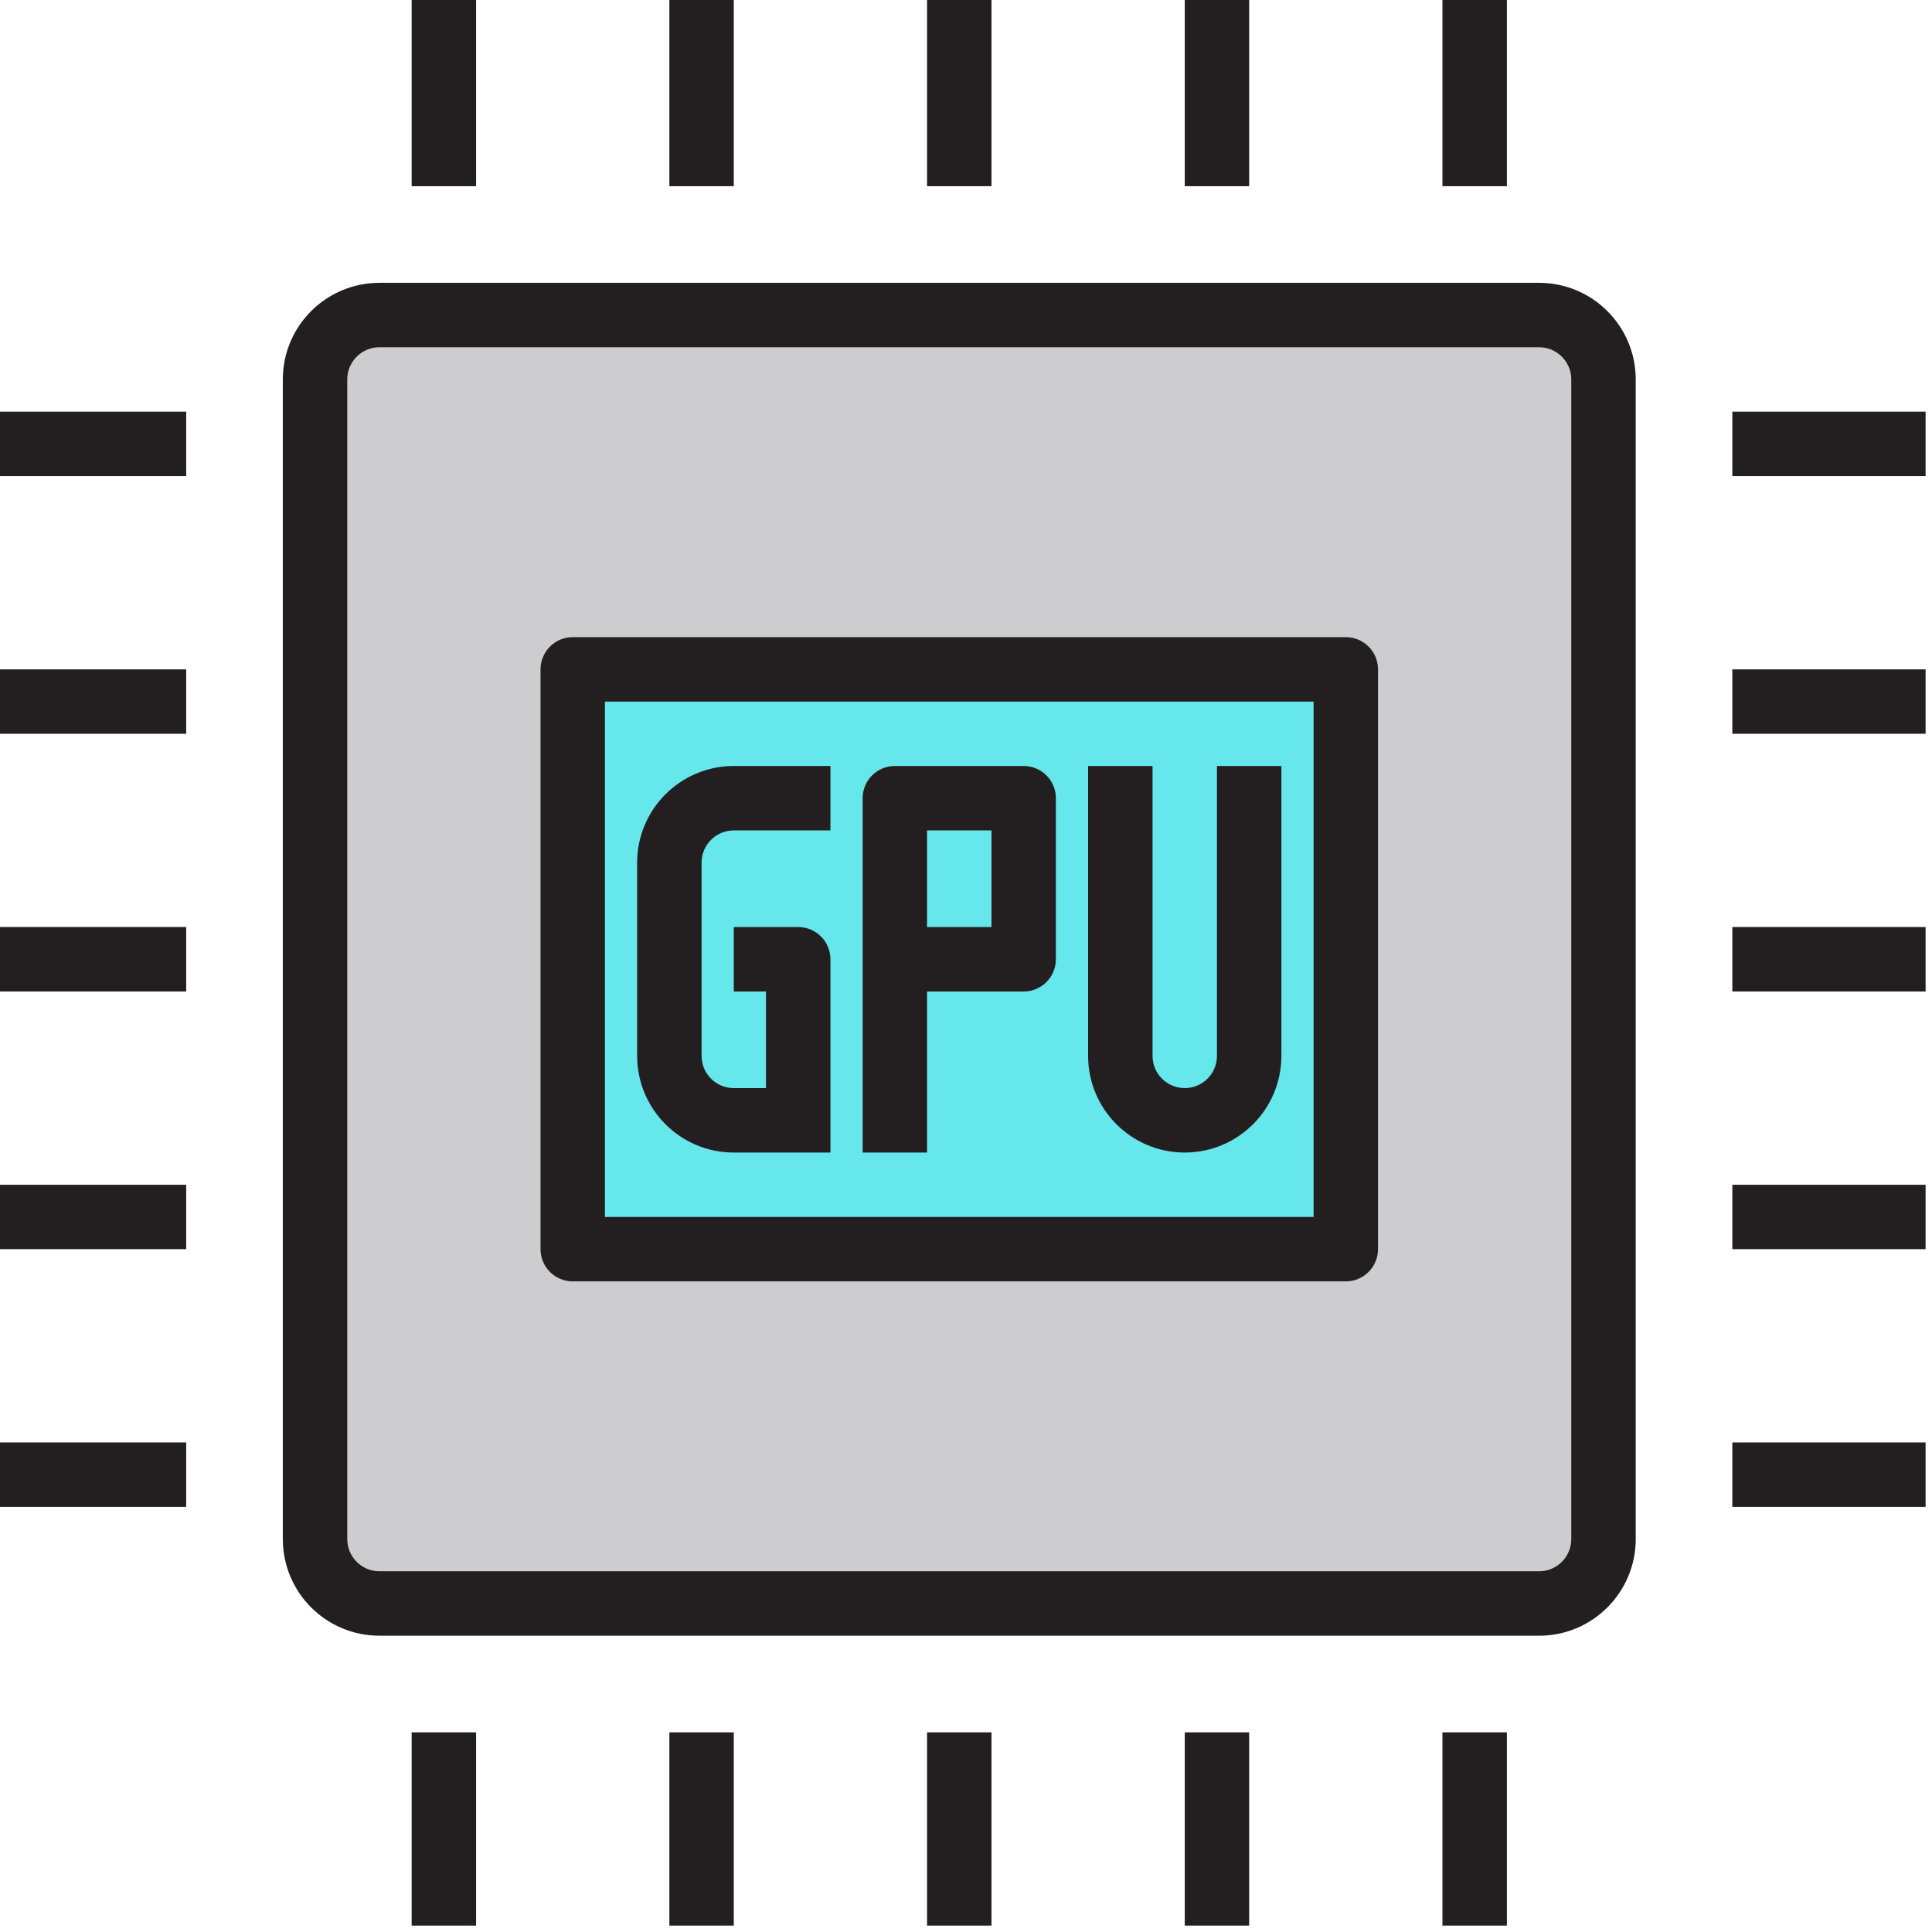
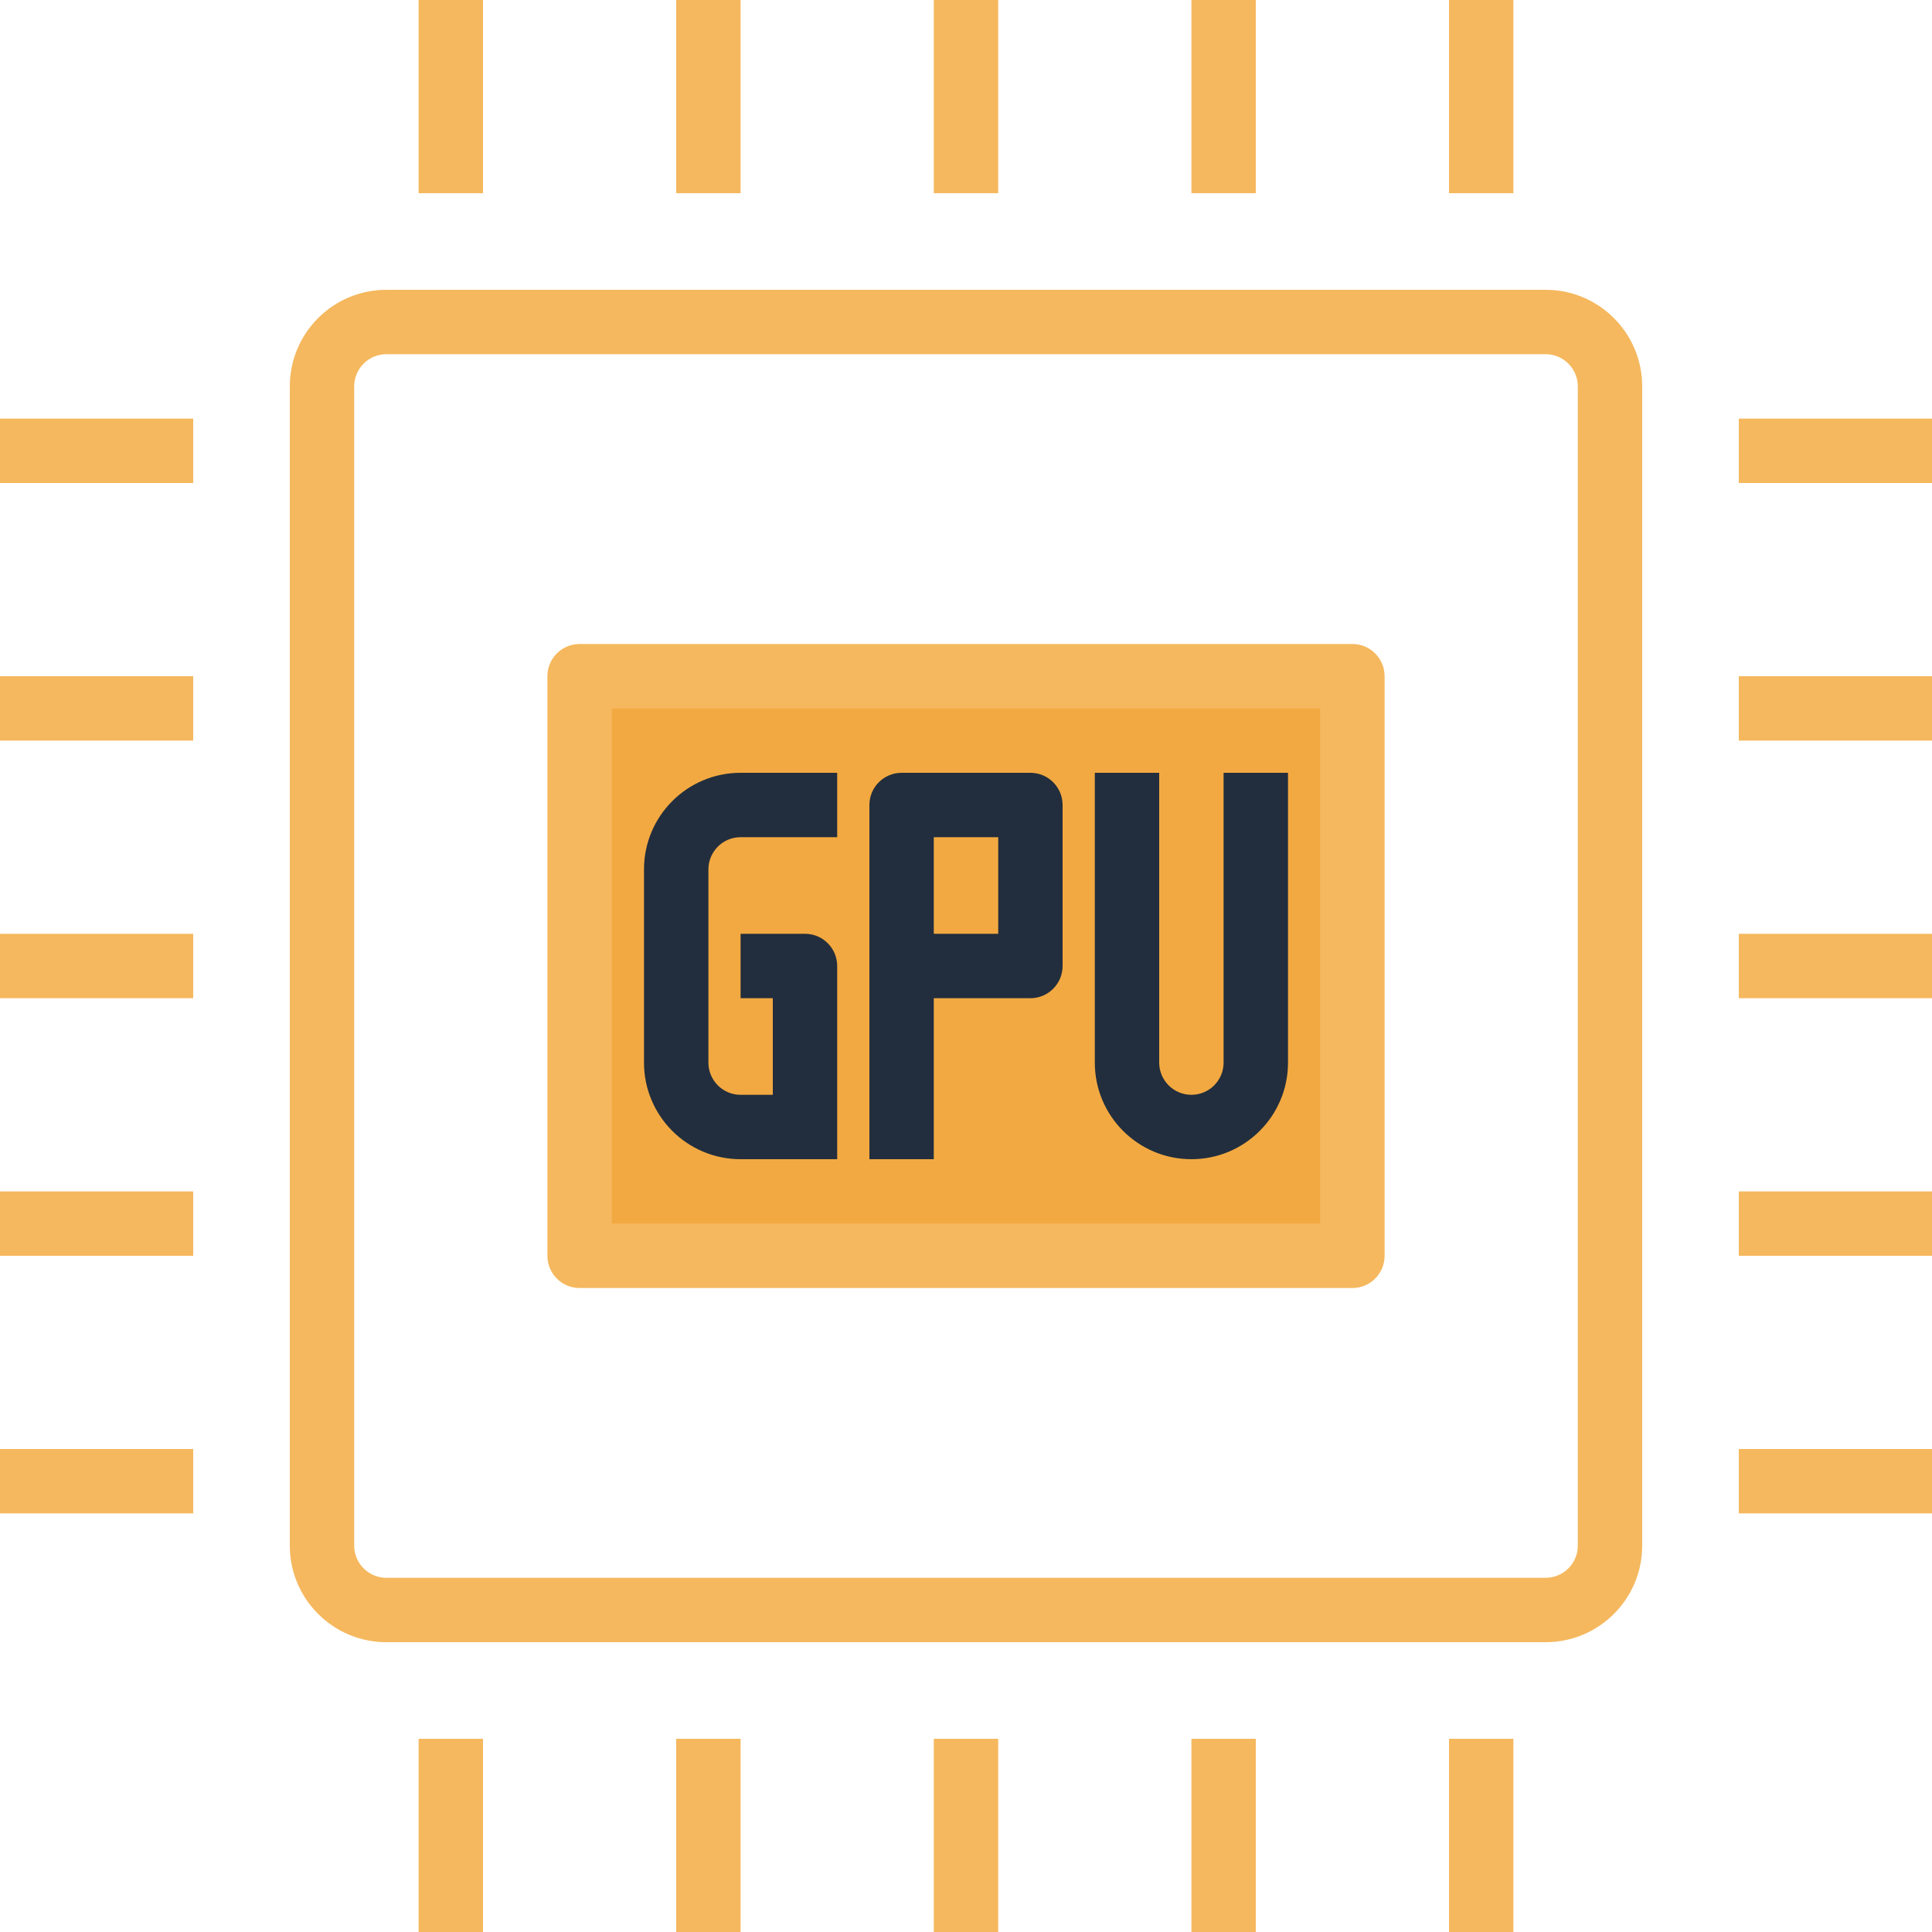
- <svg xmlns="http://www.w3.org/2000/svg" height="272.903pt" version="1.1" viewBox="1 1 272.903 272.903" width="272.903pt">
-   <g id="surface1">
-     <path d="M 227.5 218.402 L 227.5 54.602 C 227.5 49.574 223.426 45.5 218.398 45.5 L 54.602 45.5 C 49.574 45.5 45.5 49.574 45.5 54.602 L 45.5 218.402 C 45.5 223.426 49.574 227.5 54.602 227.5 L 218.402 227.5 C 223.426 227.5 227.5 223.426 227.5 218.402 Z M 191.102 177.449 L 81.898 177.449 L 81.898 95.551 L 191.102 95.551 Z M 191.102 177.449 " style=" stroke:none;fill-rule:nonzero;fill:rgb(80.392%,80.392%,81.569%);fill-opacity:1;" />
-     <path d="M 81.898 177.449 L 191.102 177.449 L 191.102 95.551 L 81.898 95.551 Z M 159.25 109.199 L 159.25 150.148 C 159.25 155.176 163.324 159.25 168.352 159.25 C 173.375 159.25 177.449 155.176 177.449 150.148 C 177.449 155.176 173.375 159.25 168.352 159.25 C 163.324 159.25 159.25 155.176 159.25 150.148 Z M 127.398 136.5 L 127.398 113.75 L 145.602 113.75 L 145.602 136.5 Z M 95.551 122.852 C 95.551 117.824 99.625 113.75 104.648 113.75 C 99.625 113.75 95.551 117.824 95.551 122.852 L 95.551 150.148 C 95.551 155.176 99.625 159.25 104.648 159.25 L 113.75 159.25 L 113.75 136.5 L 113.75 159.25 L 104.648 159.25 C 99.625 159.25 95.551 155.176 95.551 150.148 Z M 95.551 122.852 " style=" stroke:none;fill-rule:nonzero;fill:rgb(40%,90.588%,92.549%);fill-opacity:1;" />
-     <path d="M 127.398 113.75 L 145.602 113.75 L 145.602 136.5 L 127.398 136.5 Z M 127.398 113.75 " style=" stroke:none;fill-rule:nonzero;fill:rgb(40%,90.588%,92.549%);fill-opacity:1;" />
-     <path d="M 218.402 40.949 L 54.602 40.949 C 47.062 40.949 40.949 47.062 40.949 54.598 L 40.949 218.398 C 40.949 225.938 47.062 232.051 54.602 232.051 L 218.402 232.051 C 225.938 232.051 232.051 225.938 232.051 218.398 L 232.051 54.602 C 232.051 47.062 225.938 40.949 218.402 40.949 Z M 222.949 218.402 C 222.949 220.914 220.914 222.949 218.402 222.949 L 54.602 222.949 C 52.086 222.949 50.051 220.914 50.051 218.402 L 50.051 54.602 C 50.051 52.086 52.086 50.051 54.602 50.051 L 218.402 50.051 C 220.914 50.051 222.949 52.086 222.949 54.602 Z M 222.949 218.402 " style=" stroke:none;fill-rule:nonzero;fill:rgb(13.725%,12.157%,12.549%);fill-opacity:1;" />
-     <path d="M 191.102 91 L 81.898 91 C 79.387 91 77.352 93.035 77.352 95.551 L 77.352 177.449 C 77.352 179.965 79.387 182 81.898 182 L 191.102 182 C 193.613 182 195.648 179.965 195.648 177.449 L 195.648 95.551 C 195.652 93.035 193.613 91 191.102 91 Z M 186.551 172.902 L 86.449 172.902 L 86.449 100.102 L 186.551 100.102 Z M 186.551 172.902 " style=" stroke:none;fill-rule:nonzero;fill:rgb(13.725%,12.157%,12.549%);fill-opacity:1;" />
-     <path d="M 104.648 163.801 L 118.301 163.801 L 118.301 136.5 C 118.301 133.988 116.262 131.949 113.75 131.949 L 104.648 131.949 L 104.648 141.051 L 109.199 141.051 L 109.199 154.699 L 104.648 154.699 C 102.137 154.699 100.102 152.664 100.102 150.148 L 100.102 122.852 C 100.102 120.336 102.137 118.301 104.648 118.301 L 118.301 118.301 L 118.301 109.199 L 104.648 109.199 C 97.113 109.199 91 115.312 91 122.852 L 91 150.148 C 91 157.688 97.113 163.801 104.648 163.801 Z M 104.648 163.801 " style=" stroke:none;fill-rule:nonzero;fill:rgb(13.725%,12.157%,12.549%);fill-opacity:1;" />
-     <path d="M 168.352 163.801 C 175.887 163.801 182 157.688 182 150.148 L 182 109.199 L 172.898 109.199 L 172.898 150.148 C 172.898 152.664 170.863 154.699 168.352 154.699 C 165.836 154.699 163.801 152.664 163.801 150.148 L 163.801 109.199 L 154.699 109.199 L 154.699 150.148 C 154.699 157.688 160.812 163.801 168.352 163.801 Z M 168.352 163.801 " style=" stroke:none;fill-rule:nonzero;fill:rgb(13.725%,12.157%,12.549%);fill-opacity:1;" />
-     <path d="M 131.949 141.051 L 145.602 141.051 C 148.113 141.051 150.148 139.012 150.148 136.5 L 150.148 113.75 C 150.148 111.238 148.113 109.199 145.602 109.199 L 127.398 109.199 C 124.887 109.199 122.852 111.238 122.852 113.75 L 122.852 163.801 L 131.949 163.801 Z M 131.949 118.301 L 141.051 118.301 L 141.051 131.949 L 131.949 131.949 Z M 131.949 118.301 " style=" stroke:none;fill-rule:nonzero;fill:rgb(13.725%,12.157%,12.549%);fill-opacity:1;" />
-     <path d="M 59.148 0 L 68.25 0 L 68.25 27.301 L 59.148 27.301 Z M 59.148 0 " style=" stroke:none;fill-rule:nonzero;fill:rgb(13.725%,12.157%,12.549%);fill-opacity:1;" />
-     <path d="M 95.551 0 L 104.648 0 L 104.648 27.301 L 95.551 27.301 Z M 95.551 0 " style=" stroke:none;fill-rule:nonzero;fill:rgb(13.725%,12.157%,12.549%);fill-opacity:1;" />
-     <path d="M 131.949 0 L 141.051 0 L 141.051 27.301 L 131.949 27.301 Z M 131.949 0 " style=" stroke:none;fill-rule:nonzero;fill:rgb(13.725%,12.157%,12.549%);fill-opacity:1;" />
-     <path d="M 168.352 0 L 177.449 0 L 177.449 27.301 L 168.352 27.301 Z M 168.352 0 " style=" stroke:none;fill-rule:nonzero;fill:rgb(13.725%,12.157%,12.549%);fill-opacity:1;" />
-     <path d="M 204.75 0 L 213.852 0 L 213.852 27.301 L 204.75 27.301 Z M 204.75 0 " style=" stroke:none;fill-rule:nonzero;fill:rgb(13.725%,12.157%,12.549%);fill-opacity:1;" />
-     <path d="M 59.148 245.699 L 68.25 245.699 L 68.25 273 L 59.148 273 Z M 59.148 245.699 " style=" stroke:none;fill-rule:nonzero;fill:rgb(13.725%,12.157%,12.549%);fill-opacity:1;" />
-     <path d="M 95.551 245.699 L 104.648 245.699 L 104.648 273 L 95.551 273 Z M 95.551 245.699 " style=" stroke:none;fill-rule:nonzero;fill:rgb(13.725%,12.157%,12.549%);fill-opacity:1;" />
-     <path d="M 131.949 245.699 L 141.051 245.699 L 141.051 273 L 131.949 273 Z M 131.949 245.699 " style=" stroke:none;fill-rule:nonzero;fill:rgb(13.725%,12.157%,12.549%);fill-opacity:1;" />
-     <path d="M 168.352 245.699 L 177.449 245.699 L 177.449 273 L 168.352 273 Z M 168.352 245.699 " style=" stroke:none;fill-rule:nonzero;fill:rgb(13.725%,12.157%,12.549%);fill-opacity:1;" />
-     <path d="M 204.75 245.699 L 213.852 245.699 L 213.852 273 L 204.75 273 Z M 204.75 245.699 " style=" stroke:none;fill-rule:nonzero;fill:rgb(13.725%,12.157%,12.549%);fill-opacity:1;" />
-     <path d="M 245.699 59.148 L 273 59.148 L 273 68.25 L 245.699 68.25 Z M 245.699 59.148 " style=" stroke:none;fill-rule:nonzero;fill:rgb(13.725%,12.157%,12.549%);fill-opacity:1;" />
-     <path d="M 245.699 95.551 L 273 95.551 L 273 104.648 L 245.699 104.648 Z M 245.699 95.551 " style=" stroke:none;fill-rule:nonzero;fill:rgb(13.725%,12.157%,12.549%);fill-opacity:1;" />
-     <path d="M 245.699 131.949 L 273 131.949 L 273 141.051 L 245.699 141.051 Z M 245.699 131.949 " style=" stroke:none;fill-rule:nonzero;fill:rgb(13.725%,12.157%,12.549%);fill-opacity:1;" />
-     <path d="M 245.699 168.352 L 273 168.352 L 273 177.449 L 245.699 177.449 Z M 245.699 168.352 " style=" stroke:none;fill-rule:nonzero;fill:rgb(13.725%,12.157%,12.549%);fill-opacity:1;" />
-     <path d="M 245.699 204.75 L 273 204.75 L 273 213.852 L 245.699 213.852 Z M 245.699 204.75 " style=" stroke:none;fill-rule:nonzero;fill:rgb(13.725%,12.157%,12.549%);fill-opacity:1;" />
-     <path d="M 0 59.148 L 27.301 59.148 L 27.301 68.25 L 0 68.25 Z M 0 59.148 " style=" stroke:none;fill-rule:nonzero;fill:rgb(13.725%,12.157%,12.549%);fill-opacity:1;" />
-     <path d="M 0 95.551 L 27.301 95.551 L 27.301 104.648 L 0 104.648 Z M 0 95.551 " style=" stroke:none;fill-rule:nonzero;fill:rgb(13.725%,12.157%,12.549%);fill-opacity:1;" />
-     <path d="M 0 131.949 L 27.301 131.949 L 27.301 141.051 L 0 141.051 Z M 0 131.949 " style=" stroke:none;fill-rule:nonzero;fill:rgb(13.725%,12.157%,12.549%);fill-opacity:1;" />
-     <path d="M 0 168.352 L 27.301 168.352 L 27.301 177.449 L 0 177.449 Z M 0 168.352 " style=" stroke:none;fill-rule:nonzero;fill:rgb(13.725%,12.157%,12.549%);fill-opacity:1;" />
-     <path d="M 0 204.75 L 27.301 204.75 L 27.301 213.852 L 0 213.852 Z M 0 204.75 " style=" stroke:none;fill-rule:nonzero;fill:rgb(13.725%,12.157%,12.549%);fill-opacity:1;" />
-   </g>
+ <svg xmlns="http://www.w3.org/2000/svg" viewBox="0 0 70 70" fill="none">
+   <path d="M21 24.5H49V45.5H21V24.5Z" fill="#F3A941" />
+   <path d="M56 10.5H14C12.067 10.5 10.5 12.067 10.5 14V56C10.5 57.933 12.067 59.5 14 59.5H56C57.933 59.5 59.5 57.933 59.5 56V14C59.5 12.067 57.933 10.5 56 10.5ZM57.167 56C57.167 56.644 56.644 57.167 56 57.167H14C13.356 57.167 12.833 56.644 12.833 56V14C12.833 13.356 13.356 12.833 14 12.833H56C56.644 12.833 57.167 13.356 57.167 14V56Z" fill="#F5B85E" />
+   <path d="M49 23.333H21C20.356 23.333 19.833 23.856 19.833 24.5V45.5C19.833 46.144 20.356 46.667 21 46.667H49C49.644 46.667 50.167 46.144 50.167 45.5V24.5C50.167 23.856 49.644 23.333 49 23.333ZM47.833 44.333H22.167V25.667H47.833V44.333Z" fill="#F5B85E" />
+   <path d="M26.833 42H30.333V35C30.333 34.356 29.811 33.833 29.167 33.833H26.833V36.167H28V39.667H26.833C26.189 39.667 25.667 39.144 25.667 38.5V31.5C25.667 30.856 26.189 30.333 26.833 30.333H30.333V28H26.833C24.9 28 23.333 29.567 23.333 31.5V38.5C23.333 40.433 24.9 42 26.833 42Z" fill="#222E3D" />
+   <path d="M43.167 42C45.1 42 46.667 40.433 46.667 38.5V28H44.333V38.5C44.333 39.144 43.811 39.667 43.167 39.667C42.523 39.667 42 39.144 42 38.5V28H39.667V38.5C39.667 40.433 41.234 42 43.167 42Z" fill="#222E3D" />
+   <path d="M33.833 36.167H37.333C37.978 36.167 38.5 35.644 38.5 35V29.167C38.5 28.522 37.978 28 37.333 28H32.667C32.022 28 31.5 28.522 31.5 29.167V42H33.833V36.167ZM33.833 30.333H36.167V33.833H33.833V30.333Z" fill="#222E3D" />
+   <path d="M15.167 0H17.5V7H15.167V0Z" fill="#F5B85E" />
+   <path d="M24.5 0H26.833V7H24.5V0Z" fill="#F5B85E" />
+   <path d="M33.833 0H36.167V7H33.833V0Z" fill="#F5B85E" />
+   <path d="M43.167 0H45.5V7H43.167V0Z" fill="#F5B85E" />
+   <path d="M52.5 0H54.833V7H52.5V0Z" fill="#F5B85E" />
+   <path d="M15.167 63H17.5V70H15.167V63Z" fill="#F5B85E" />
+   <path d="M24.5 63H26.833V70H24.5V63Z" fill="#F5B85E" />
+   <path d="M33.833 63H36.167V70H33.833V63Z" fill="#F5B85E" />
+   <path d="M43.167 63H45.5V70H43.167V63Z" fill="#F5B85E" />
+   <path d="M52.5 63H54.833V70H52.5V63Z" fill="#F5B85E" />
+   <path d="M63 15.167H70V17.5H63V15.167Z" fill="#F5B85E" />
+   <path d="M63 24.5H70V26.833H63V24.5Z" fill="#F5B85E" />
+   <path d="M63 33.833H70V36.167H63V33.833Z" fill="#F5B85E" />
+   <path d="M63 43.167H70V45.5H63V43.167Z" fill="#F5B85E" />
+   <path d="M63 52.5H70V54.833H63V52.5Z" fill="#F5B85E" />
+   <path d="M0 15.167H7V17.5H0V15.167Z" fill="#F5B85E" />
+   <path d="M0 24.5H7V26.833H0V24.5Z" fill="#F5B85E" />
+   <path d="M0 33.833H7V36.167H0V33.833Z" fill="#F5B85E" />
+   <path d="M0 43.167H7V45.5H0V43.167Z" fill="#F5B85E" />
+   <path d="M0 52.5H7V54.833H0V52.5Z" fill="#F5B85E" />
</svg>
